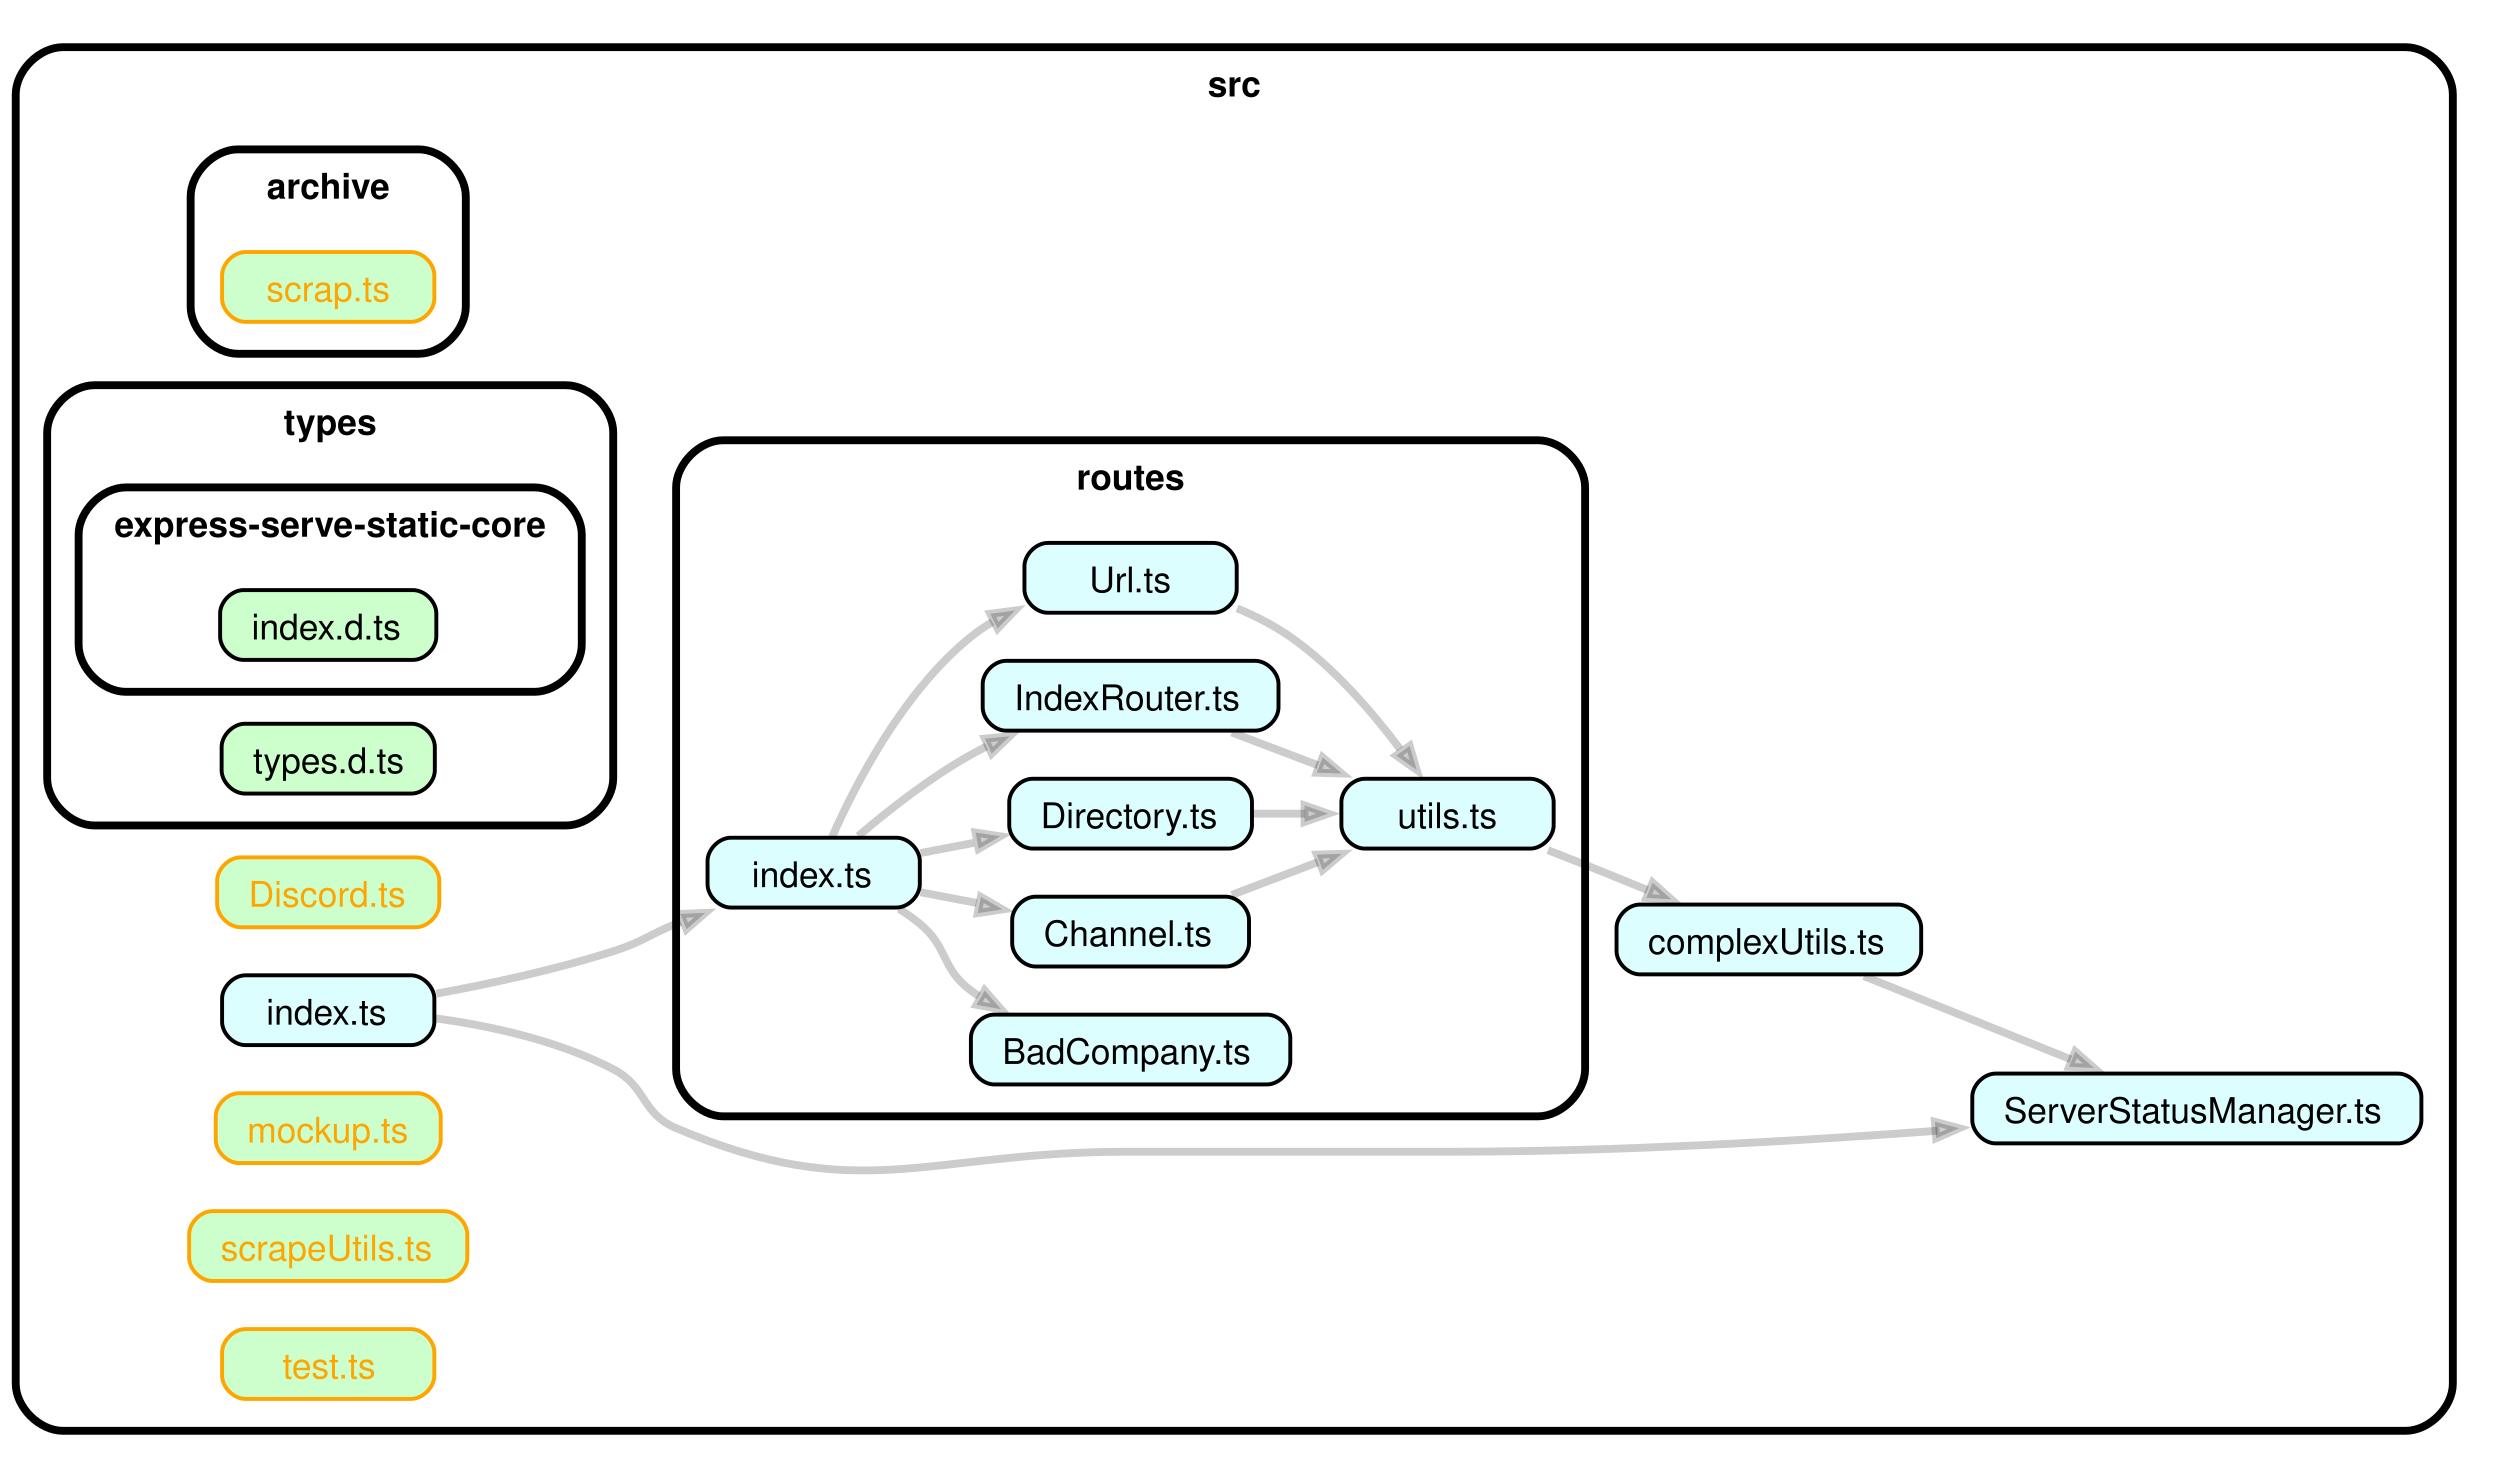
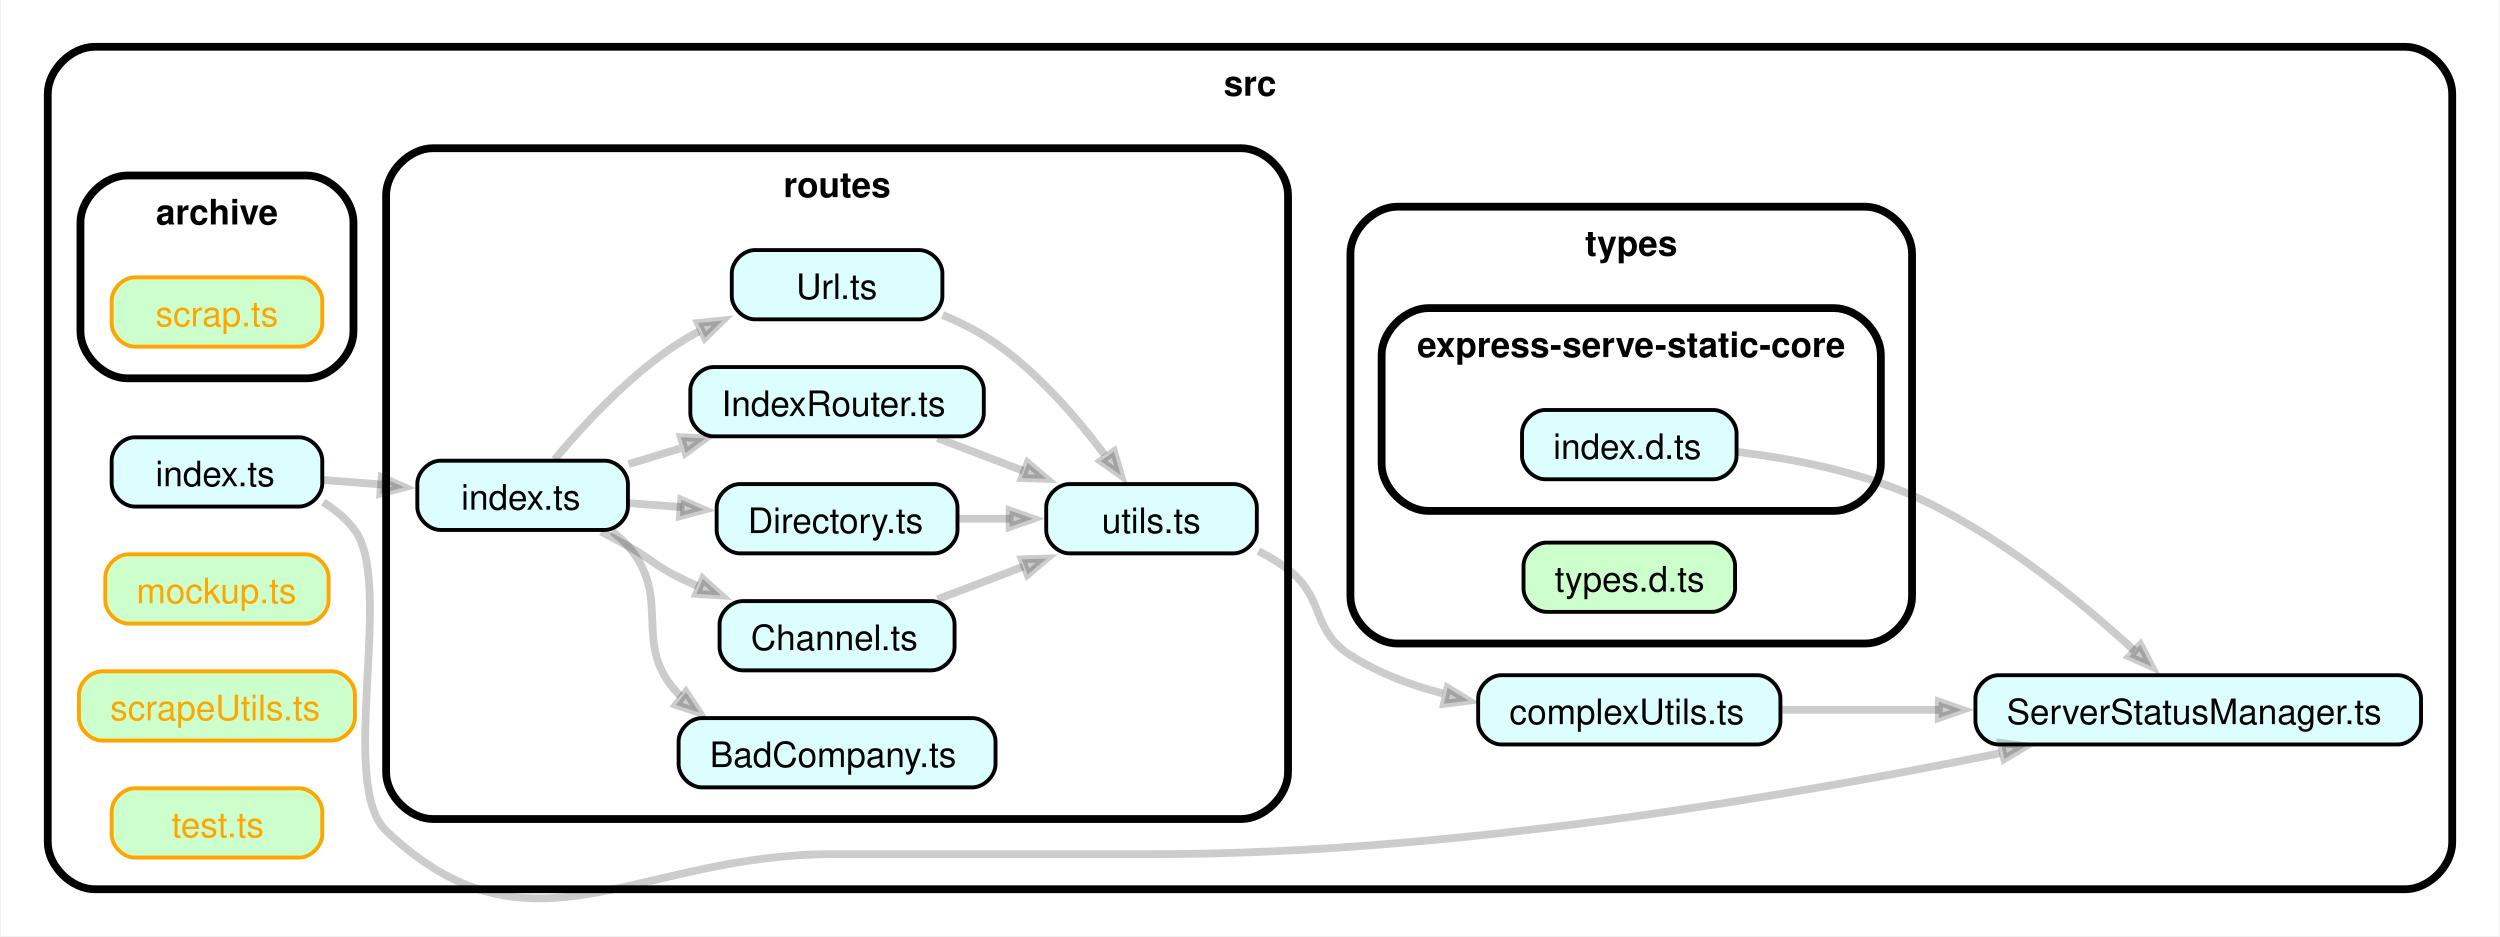
- <svg xmlns="http://www.w3.org/2000/svg" xmlns:xlink="http://www.w3.org/1999/xlink" width="636pt" height="376pt" viewBox="0.00 0.00 636.00 376.00">
-   <g id="graph0" class="graph" transform="scale(1 1) rotate(0) translate(4 372)">
-     <polygon fill="white" stroke="none" points="-4,4 -4,-372 632,-372 632,4 -4,4" />
+ <svg xmlns="http://www.w3.org/2000/svg" xmlns:xlink="http://www.w3.org/1999/xlink" width="641pt" height="240pt" viewBox="0.00 0.00 640.50 240.00">
+   <g id="graph0" class="graph" transform="scale(1 1) rotate(0) translate(4 236)">
+     <polygon fill="white" stroke="none" points="-4,4 -4,-236 636.5,-236 636.5,4 -4,4" />
    <g id="clust1" class="cluster">
-       <path fill="#ffffff" stroke="black" stroke-width="2" d="M12,-8C12,-8 608,-8 608,-8 614,-8 620,-14 620,-20 620,-20 620,-348 620,-348 620,-354 614,-360 608,-360 608,-360 12,-360 12,-360 6,-360 0,-354 0,-348 0,-348 0,-20 0,-20 0,-14 6,-8 12,-8" />
-       <text text-anchor="middle" x="310" y="-347.45" font-family="Helvetica,sans-Serif" font-weight="bold" font-size="9.00">src</text>
+       <path fill="#ffffff" stroke="black" stroke-width="2" d="M20,-8C20,-8 612.5,-8 612.5,-8 618.5,-8 624.5,-14 624.5,-20 624.5,-20 624.5,-212 624.5,-212 624.5,-218 618.5,-224 612.5,-224 612.5,-224 20,-224 20,-224 14,-224 8,-218 8,-212 8,-212 8,-20 8,-20 8,-14 14,-8 20,-8" />
+       <text text-anchor="middle" x="316.25" y="-211.45" font-family="Helvetica,sans-Serif" font-weight="bold" font-size="9.00">src</text>
+     </g>
+     <g id="clust3" class="cluster">
+       <path fill="#ffffff" stroke="black" stroke-width="2" d="M106.75,-26C106.75,-26 314,-26 314,-26 320,-26 326,-32 326,-38 326,-38 326,-186 326,-186 326,-192 320,-198 314,-198 314,-198 106.75,-198 106.75,-198 100.75,-198 94.75,-192 94.75,-186 94.75,-186 94.75,-38 94.75,-38 94.75,-32 100.75,-26 106.75,-26" />
+       <text text-anchor="middle" x="210.38" y="-185.45" font-family="Helvetica,sans-Serif" font-weight="bold" font-size="9.00">routes</text>
+     </g>
+     <g id="clust4" class="cluster">
+       <path fill="#ffffff" stroke="black" stroke-width="2" d="M354,-71C354,-71 474,-71 474,-71 480,-71 486,-77 486,-83 486,-83 486,-171 486,-171 486,-177 480,-183 474,-183 474,-183 354,-183 354,-183 348,-183 342,-177 342,-171 342,-171 342,-83 342,-83 342,-77 348,-71 354,-71" />
+       <text text-anchor="middle" x="414" y="-170.45" font-family="Helvetica,sans-Serif" font-weight="bold" font-size="9.00">types</text>
+     </g>
+     <g id="clust5" class="cluster">
+       <path fill="#ffffff" stroke="black" stroke-width="2" d="M362,-105C362,-105 466,-105 466,-105 472,-105 478,-111 478,-117 478,-117 478,-145 478,-145 478,-151 472,-157 466,-157 466,-157 362,-157 362,-157 356,-157 350,-151 350,-145 350,-145 350,-117 350,-117 350,-111 356,-105 362,-105" />
+       <text text-anchor="middle" x="414" y="-144.45" font-family="Helvetica,sans-Serif" font-weight="bold" font-size="9.00">express-serve-static-core</text>
    </g>
    <g id="clust2" class="cluster">
-       <path fill="#ffffff" stroke="black" stroke-width="2" d="M56.5,-282C56.5,-282 102.5,-282 102.5,-282 108.5,-282 114.5,-288 114.5,-294 114.5,-294 114.5,-322 114.5,-322 114.5,-328 108.5,-334 102.5,-334 102.5,-334 56.5,-334 56.5,-334 50.5,-334 44.5,-328 44.5,-322 44.5,-322 44.5,-294 44.5,-294 44.5,-288 50.5,-282 56.5,-282" />
-       <text text-anchor="middle" x="79.5" y="-321.45" font-family="Helvetica,sans-Serif" font-weight="bold" font-size="9.00">archive</text>
-     </g>
-     <g id="clust3" class="cluster">
-       <path fill="#ffffff" stroke="black" stroke-width="2" d="M180,-88C180,-88 387.25,-88 387.25,-88 393.25,-88 399.25,-94 399.25,-100 399.25,-100 399.25,-248 399.25,-248 399.25,-254 393.25,-260 387.25,-260 387.25,-260 180,-260 180,-260 174,-260 168,-254 168,-248 168,-248 168,-100 168,-100 168,-94 174,-88 180,-88" />
-       <text text-anchor="middle" x="283.62" y="-247.45" font-family="Helvetica,sans-Serif" font-weight="bold" font-size="9.00">routes</text>
-     </g>
-     <g id="clust4" class="cluster">
-       <path fill="#ffffff" stroke="black" stroke-width="2" d="M20,-162C20,-162 140,-162 140,-162 146,-162 152,-168 152,-174 152,-174 152,-262 152,-262 152,-268 146,-274 140,-274 140,-274 20,-274 20,-274 14,-274 8,-268 8,-262 8,-262 8,-174 8,-174 8,-168 14,-162 20,-162" />
-       <text text-anchor="middle" x="80" y="-261.45" font-family="Helvetica,sans-Serif" font-weight="bold" font-size="9.00">types</text>
-     </g>
-     <g id="clust5" class="cluster">
-       <path fill="#ffffff" stroke="black" stroke-width="2" d="M28,-196C28,-196 132,-196 132,-196 138,-196 144,-202 144,-208 144,-208 144,-236 144,-236 144,-242 138,-248 132,-248 132,-248 28,-248 28,-248 22,-248 16,-242 16,-236 16,-236 16,-208 16,-208 16,-202 22,-196 28,-196" />
-       <text text-anchor="middle" x="80" y="-235.45" font-family="Helvetica,sans-Serif" font-weight="bold" font-size="9.00">express-serve-static-core</text>
+       <path fill="#ffffff" stroke="black" stroke-width="2" d="M28.38,-139C28.38,-139 74.38,-139 74.38,-139 80.38,-139 86.38,-145 86.38,-151 86.38,-151 86.38,-179 86.38,-179 86.38,-185 80.38,-191 74.38,-191 74.38,-191 28.38,-191 28.38,-191 22.38,-191 16.38,-185 16.38,-179 16.38,-179 16.38,-151 16.38,-151 16.38,-145 22.38,-139 28.38,-139" />
+       <text text-anchor="middle" x="51.38" y="-178.45" font-family="Helvetica,sans-Serif" font-weight="bold" font-size="9.00">archive</text>
    </g>
    <g id="node1" class="node">
      <g id="a_node1">
-         <a xlink:href="src/Discord.ts" xlink:title="no-orphans">
-           <path fill="#ccffcc" stroke="orange" d="M101.83,-153.88C101.83,-153.88 57.17,-153.88 57.17,-153.88 54.21,-153.88 51.25,-150.92 51.25,-147.96 51.25,-147.96 51.25,-142.04 51.25,-142.04 51.25,-139.08 54.21,-136.12 57.17,-136.12 57.17,-136.12 101.83,-136.12 101.83,-136.12 104.79,-136.12 107.75,-139.08 107.75,-142.04 107.75,-142.04 107.75,-147.96 107.75,-147.96 107.75,-150.92 104.79,-153.88 101.83,-153.88" />
-           <text text-anchor="start" x="59.25" y="-141.32" font-family="Helvetica,sans-Serif" font-size="9.00" fill="orange">Discord.ts</text>
+         <a xlink:href="src/ServerStatusManager.ts" xlink:title="ServerStatusManager.ts">
+           <path fill="#ddfeff" stroke="black" d="M610.58,-62.88C610.58,-62.88 508.17,-62.88 508.17,-62.88 505.21,-62.88 502.25,-59.92 502.25,-56.96 502.25,-56.96 502.25,-51.04 502.25,-51.04 502.25,-48.08 505.21,-45.12 508.17,-45.12 508.17,-45.12 610.58,-45.12 610.58,-45.12 613.54,-45.12 616.5,-48.08 616.5,-51.04 616.5,-51.04 616.5,-56.96 616.5,-56.96 616.5,-59.92 613.54,-62.88 610.58,-62.88" />
+           <text text-anchor="start" x="510.25" y="-50.33" font-family="Helvetica,sans-Serif" font-size="9.00">ServerStatusManager.ts</text>
        </a>
      </g>
    </g>
    <g id="node2" class="node">
      <g id="a_node2">
-         <a xlink:href="src/ServerStatusManager.ts" xlink:title="ServerStatusManager.ts">
-           <path fill="#ddfeff" stroke="black" d="M606.08,-98.88C606.08,-98.88 503.67,-98.88 503.67,-98.88 500.71,-98.88 497.75,-95.92 497.75,-92.96 497.75,-92.96 497.75,-87.04 497.75,-87.04 497.75,-84.08 500.71,-81.12 503.67,-81.12 503.67,-81.12 606.08,-81.12 606.08,-81.12 609.04,-81.12 612,-84.08 612,-87.04 612,-87.04 612,-92.96 612,-92.96 612,-95.92 609.04,-98.88 606.08,-98.88" />
-           <text text-anchor="start" x="505.75" y="-86.33" font-family="Helvetica,sans-Serif" font-size="9.00">ServerStatusManager.ts</text>
+         <a xlink:href="src/archive/scrap.ts" xlink:title="no-orphans">
+           <path fill="#ccffcc" stroke="orange" d="M72.46,-164.88C72.46,-164.88 30.29,-164.88 30.29,-164.88 27.33,-164.88 24.38,-161.92 24.38,-158.96 24.38,-158.96 24.38,-153.04 24.38,-153.04 24.38,-150.08 27.33,-147.12 30.29,-147.12 30.29,-147.12 72.46,-147.12 72.46,-147.12 75.42,-147.12 78.38,-150.08 78.38,-153.04 78.38,-153.04 78.38,-158.96 78.38,-158.96 78.38,-161.92 75.42,-164.88 72.46,-164.88" />
+           <text text-anchor="start" x="35.62" y="-152.32" font-family="Helvetica,sans-Serif" font-size="9.00" fill="orange">scrap.ts</text>
        </a>
      </g>
    </g>
    <g id="node3" class="node">
      <g id="a_node3">
-         <a xlink:href="src/archive/scrap.ts" xlink:title="no-orphans">
-           <path fill="#ccffcc" stroke="orange" d="M100.58,-307.88C100.58,-307.88 58.42,-307.88 58.42,-307.88 55.46,-307.88 52.5,-304.92 52.5,-301.96 52.5,-301.96 52.5,-296.04 52.5,-296.04 52.5,-293.08 55.46,-290.12 58.42,-290.12 58.42,-290.12 100.58,-290.12 100.58,-290.12 103.54,-290.12 106.5,-293.08 106.5,-296.04 106.5,-296.04 106.5,-301.96 106.5,-301.96 106.5,-304.92 103.54,-307.88 100.58,-307.88" />
-           <text text-anchor="start" x="63.75" y="-295.32" font-family="Helvetica,sans-Serif" font-size="9.00" fill="orange">scrap.ts</text>
-         </a>
-       </g>
+         <a xlink:href="src/complexUtils.ts" xlink:title="complexUtils.ts">
+           <path fill="#ddfeff" stroke="black" d="M446.33,-62.88C446.33,-62.88 380.67,-62.88 380.67,-62.88 377.71,-62.88 374.75,-59.92 374.75,-56.96 374.75,-56.96 374.75,-51.04 374.75,-51.04 374.75,-48.08 377.71,-45.12 380.67,-45.12 380.67,-45.12 446.33,-45.12 446.33,-45.12 449.29,-45.12 452.25,-48.08 452.25,-51.04 452.25,-51.04 452.25,-56.96 452.25,-56.96 452.25,-59.92 449.29,-62.88 446.33,-62.88" />
+           <text text-anchor="start" x="382.75" y="-50.33" font-family="Helvetica,sans-Serif" font-size="9.00">complexUtils.ts</text>
+         </a>
+       </g>
+     </g>
+     <g id="edge1" class="edge">
+       <path fill="none" stroke="#000000" stroke-width="2" stroke-opacity="0.2" d="M452.68,-54C465.04,-54 479.12,-54 492.88,-54" />
+       <polygon fill="#000000" fill-opacity="0.2" stroke="#000000" stroke-width="2" stroke-opacity="0.2" points="492.86,-56.1 498.86,-54 492.86,-51.9 492.86,-56.1" />
    </g>
    <g id="node4" class="node">
      <g id="a_node4">
-         <a xlink:href="src/complexUtils.ts" xlink:title="complexUtils.ts">
-           <path fill="#ddfeff" stroke="black" d="M478.83,-141.88C478.83,-141.88 413.17,-141.88 413.17,-141.88 410.21,-141.88 407.25,-138.92 407.25,-135.96 407.25,-135.96 407.25,-130.04 407.25,-130.04 407.25,-127.08 410.21,-124.12 413.17,-124.12 413.17,-124.12 478.83,-124.12 478.83,-124.12 481.79,-124.12 484.75,-127.08 484.75,-130.04 484.75,-130.04 484.75,-135.96 484.75,-135.96 484.75,-138.92 481.79,-141.88 478.83,-141.88" />
-           <text text-anchor="start" x="415.25" y="-129.32" font-family="Helvetica,sans-Serif" font-size="9.00">complexUtils.ts</text>
-         </a>
-       </g>
-     </g>
-     <g id="edge1" class="edge">
-       <path fill="none" stroke="#000000" stroke-width="2" stroke-opacity="0.2" d="M470.19,-123.67C485.6,-117.47 506,-109.26 522.81,-102.5" />
-       <polygon fill="#000000" fill-opacity="0.2" stroke="#000000" stroke-width="2" stroke-opacity="0.2" points="523.95,-104.5 528.73,-100.31 522.38,-100.6 523.95,-104.5" />
+         <a xlink:href="src/index.ts" xlink:title="index.ts">
+           <path fill="#ddfeff" stroke="black" d="M72.46,-123.88C72.46,-123.88 30.29,-123.88 30.29,-123.88 27.33,-123.88 24.38,-120.92 24.38,-117.96 24.38,-117.96 24.38,-112.04 24.38,-112.04 24.38,-109.08 27.33,-106.12 30.29,-106.12 30.29,-106.12 72.46,-106.12 72.46,-106.12 75.42,-106.12 78.38,-109.08 78.38,-112.04 78.38,-112.04 78.38,-117.96 78.38,-117.96 78.38,-120.92 75.42,-123.88 72.46,-123.88" />
+           <text text-anchor="start" x="35.62" y="-111.33" font-family="Helvetica,sans-Serif" font-size="9.00">index.ts</text>
+         </a>
+       </g>
+     </g>
+     <g id="edge3" class="edge">
+       <path fill="none" stroke="#000000" stroke-width="2" stroke-opacity="0.2" d="M78.59,-107.23C81.74,-105.32 84.6,-102.94 86.75,-100 96.91,-86.11 82.28,-34.85 94.75,-23 131.73,12.14 158.36,-17 209.38,-17 209.38,-17 209.38,-17 292,-17 368.07,-17 455.21,-31.99 508.52,-42.88" />
+       <polygon fill="#000000" fill-opacity="0.2" stroke="#000000" stroke-width="2" stroke-opacity="0.2" points="508.79,-45.5 515.1,-44.66 509.65,-41.39 508.79,-45.5" />
    </g>
    <g id="node5" class="node">
      <g id="a_node5">
-         <a xlink:href="src/index.ts" xlink:title="index.ts">
-           <path fill="#ddfeff" stroke="black" d="M100.58,-123.88C100.58,-123.88 58.42,-123.88 58.42,-123.88 55.46,-123.88 52.5,-120.92 52.5,-117.96 52.5,-117.96 52.5,-112.04 52.5,-112.04 52.5,-109.08 55.46,-106.12 58.42,-106.12 58.42,-106.12 100.58,-106.12 100.58,-106.12 103.54,-106.12 106.5,-109.08 106.5,-112.04 106.5,-112.04 106.5,-117.96 106.5,-117.96 106.5,-120.92 103.54,-123.88 100.58,-123.88" />
-           <text text-anchor="start" x="63.75" y="-111.33" font-family="Helvetica,sans-Serif" font-size="9.00">index.ts</text>
-         </a>
-       </g>
-     </g>
-     <g id="edge3" class="edge">
-       <path fill="none" stroke="#000000" stroke-width="2" stroke-opacity="0.2" d="M106.8,-112.94C120.84,-111.01 138.05,-107.26 152,-100 160.65,-95.5 159.03,-88.82 168,-85 214.93,-65.01 231.61,-79 282.62,-79 282.62,-79 282.62,-79 365.25,-79 406.4,-79 452.51,-81.64 488.84,-84.34" />
-       <polygon fill="#000000" fill-opacity="0.2" stroke="#000000" stroke-width="2" stroke-opacity="0.2" points="488.24,-86.62 494.39,-84.98 488.56,-82.44 488.24,-86.62" />
+         <a xlink:href="src/routes/index.ts" xlink:title="index.ts">
+           <path fill="#ddfeff" stroke="black" d="M150.83,-117.88C150.83,-117.88 108.67,-117.88 108.67,-117.88 105.71,-117.88 102.75,-114.92 102.75,-111.96 102.75,-111.96 102.75,-106.04 102.75,-106.04 102.75,-103.08 105.71,-100.12 108.67,-100.12 108.67,-100.12 150.83,-100.12 150.83,-100.12 153.79,-100.12 156.75,-103.08 156.75,-106.04 156.75,-106.04 156.75,-111.96 156.75,-111.96 156.75,-114.92 153.79,-117.88 150.83,-117.88" />
+           <text text-anchor="start" x="114" y="-105.33" font-family="Helvetica,sans-Serif" font-size="9.00">index.ts</text>
+         </a>
+       </g>
+     </g>
+     <g id="edge2" class="edge">
+       <path fill="none" stroke="#000000" stroke-width="2" stroke-opacity="0.2" d="M78.66,-112.94C83.46,-112.56 88.54,-112.16 93.55,-111.77" />
+       <polygon fill="#000000" fill-opacity="0.2" stroke="#000000" stroke-width="2" stroke-opacity="0.2" points="93.6,-113.63 99.42,-111.07 93.27,-109.45 93.6,-113.63" />
+     </g>
+     <g id="node7" class="node">
+       <g id="a_node7">
+         <a xlink:href="src/routes/BadCompany.ts" xlink:title="BadCompany.ts">
+           <path fill="#ddfeff" stroke="black" d="M245.08,-51.88C245.08,-51.88 175.67,-51.88 175.67,-51.88 172.71,-51.88 169.75,-48.92 169.75,-45.96 169.75,-45.96 169.75,-40.04 169.75,-40.04 169.75,-37.08 172.71,-34.12 175.67,-34.12 175.67,-34.12 245.08,-34.12 245.08,-34.12 248.04,-34.12 251,-37.08 251,-40.04 251,-40.04 251,-45.96 251,-45.96 251,-48.92 248.04,-51.88 245.08,-51.88" />
+           <text text-anchor="start" x="177.75" y="-39.33" font-family="Helvetica,sans-Serif" font-size="9.00">BadCompany.ts</text>
+         </a>
+       </g>
+     </g>
+     <g id="edge8" class="edge">
+       <path fill="none" stroke="#000000" stroke-width="2" stroke-opacity="0.2" d="M152.7,-99.73C154.18,-98.61 155.55,-97.37 156.75,-96 168.5,-82.56 157.33,-70.82 169.75,-58 169.88,-57.86 170.02,-57.72 170.16,-57.59" />
+       <polygon fill="#000000" fill-opacity="0.2" stroke="#000000" stroke-width="2" stroke-opacity="0.2" points="171.62,-58.58 175.1,-53.27 169.06,-55.25 171.62,-58.58" />
+     </g>
+     <g id="node8" class="node">
+       <g id="a_node8">
+         <a xlink:href="src/routes/Channel.ts" xlink:title="Channel.ts">
+           <path fill="#ddfeff" stroke="black" d="M234.58,-81.88C234.58,-81.88 186.17,-81.88 186.17,-81.88 183.21,-81.88 180.25,-78.92 180.25,-75.96 180.25,-75.96 180.25,-70.04 180.25,-70.04 180.25,-67.08 183.21,-64.12 186.17,-64.12 186.17,-64.12 234.58,-64.12 234.58,-64.12 237.54,-64.12 240.5,-67.08 240.5,-70.04 240.5,-70.04 240.5,-75.96 240.5,-75.96 240.5,-78.92 237.54,-81.88 234.58,-81.88" />
+           <text text-anchor="start" x="188.25" y="-69.33" font-family="Helvetica,sans-Serif" font-size="9.00">Channel.ts</text>
+         </a>
+       </g>
+     </g>
+     <g id="edge9" class="edge">
+       <path fill="none" stroke="#000000" stroke-width="2" stroke-opacity="0.2" d="M149.88,-99.68C152.21,-98.47 154.54,-97.23 156.75,-96 162.68,-92.7 163.66,-90.99 169.75,-88 171.28,-87.25 172.87,-86.5 174.48,-85.78" />
+       <polygon fill="#000000" fill-opacity="0.2" stroke="#000000" stroke-width="2" stroke-opacity="0.2" points="175.94,-87.59 180.65,-83.32 174.3,-83.73 175.94,-87.59" />
+     </g>
+     <g id="node10" class="node">
+       <g id="a_node10">
+         <a xlink:href="src/routes/Directory.ts" xlink:title="Directory.ts">
+           <path fill="#ddfeff" stroke="black" d="M235.33,-111.88C235.33,-111.88 185.42,-111.88 185.42,-111.88 182.46,-111.88 179.5,-108.92 179.5,-105.96 179.5,-105.96 179.5,-100.04 179.5,-100.04 179.5,-97.08 182.46,-94.12 185.42,-94.12 185.42,-94.12 235.33,-94.12 235.33,-94.12 238.29,-94.12 241.25,-97.08 241.25,-100.04 241.25,-100.04 241.25,-105.96 241.25,-105.96 241.25,-108.92 238.29,-111.88 235.33,-111.88" />
+           <text text-anchor="start" x="187.5" y="-99.33" font-family="Helvetica,sans-Serif" font-size="9.00">Directory.ts</text>
+         </a>
+       </g>
+     </g>
+     <g id="edge10" class="edge">
+       <path fill="none" stroke="#000000" stroke-width="2" stroke-opacity="0.2" d="M156.93,-107C161.29,-106.67 165.88,-106.32 170.48,-105.97" />
+       <polygon fill="#000000" fill-opacity="0.2" stroke="#000000" stroke-width="2" stroke-opacity="0.2" points="170.41,-107.85 176.23,-105.3 170.09,-103.66 170.41,-107.85" />
+     </g>
+     <g id="node11" class="node">
+       <g id="a_node11">
+         <a xlink:href="src/routes/IndexRouter.ts" xlink:title="IndexRouter.ts">
+           <path fill="#ddfeff" stroke="black" d="M242.08,-141.88C242.08,-141.88 178.67,-141.88 178.67,-141.88 175.71,-141.88 172.75,-138.92 172.75,-135.96 172.75,-135.96 172.75,-130.04 172.75,-130.04 172.75,-127.08 175.71,-124.12 178.67,-124.12 178.67,-124.12 242.08,-124.12 242.08,-124.12 245.04,-124.12 248,-127.08 248,-130.04 248,-130.04 248,-135.96 248,-135.96 248,-138.92 245.04,-141.88 242.08,-141.88" />
+           <text text-anchor="start" x="180.75" y="-129.32" font-family="Helvetica,sans-Serif" font-size="9.00">IndexRouter.ts</text>
+         </a>
+       </g>
+     </g>
+     <g id="edge11" class="edge">
+       <path fill="none" stroke="#000000" stroke-width="2" stroke-opacity="0.2" d="M156.93,-116.99C161.18,-118.29 165.66,-119.65 170.13,-121.02" />
+       <polygon fill="#000000" fill-opacity="0.2" stroke="#000000" stroke-width="2" stroke-opacity="0.2" points="170.33,-123.89 176.68,-123.63 171.55,-119.87 170.33,-123.89" />
+     </g>
+     <g id="node12" class="node">
+       <g id="a_node12">
+         <a xlink:href="src/routes/Url.ts" xlink:title="Url.ts">
+           <path fill="#ddfeff" stroke="black" d="M231.46,-171.88C231.46,-171.88 189.29,-171.88 189.29,-171.88 186.33,-171.88 183.38,-168.92 183.38,-165.96 183.38,-165.96 183.38,-160.04 183.38,-160.04 183.38,-157.08 186.33,-154.12 189.29,-154.12 189.29,-154.12 231.46,-154.12 231.46,-154.12 234.42,-154.12 237.38,-157.08 237.38,-160.04 237.38,-160.04 237.38,-165.96 237.38,-165.96 237.38,-168.92 234.42,-171.88 231.46,-171.88" />
+           <text text-anchor="start" x="199.88" y="-159.32" font-family="Helvetica,sans-Serif" font-size="9.00">Url.ts</text>
+         </a>
+       </g>
+     </g>
+     <g id="edge12" class="edge">
+       <path fill="none" stroke="#000000" stroke-width="2" stroke-opacity="0.2" d="M137.93,-118.16C145.16,-126.86 157.04,-139.79 169.75,-148 171.41,-149.07 173.15,-150.08 174.95,-151.03" />
+       <polygon fill="#000000" fill-opacity="0.2" stroke="#000000" stroke-width="2" stroke-opacity="0.2" points="174.71,-153.18 181.03,-153.83 176.49,-149.38 174.71,-153.18" />
    </g>
    <g id="node6" class="node">
      <g id="a_node6">
-         <a xlink:href="src/routes/index.ts" xlink:title="index.ts">
-           <path fill="#ddfeff" stroke="black" d="M224.08,-158.88C224.08,-158.88 181.92,-158.88 181.92,-158.88 178.96,-158.88 176,-155.92 176,-152.96 176,-152.96 176,-147.04 176,-147.04 176,-144.08 178.96,-141.12 181.92,-141.12 181.92,-141.12 224.08,-141.12 224.08,-141.12 227.04,-141.12 230,-144.08 230,-147.04 230,-147.04 230,-152.96 230,-152.96 230,-155.92 227.04,-158.88 224.08,-158.88" />
-           <text text-anchor="start" x="187.25" y="-146.32" font-family="Helvetica,sans-Serif" font-size="9.00">index.ts</text>
-         </a>
-       </g>
-     </g>
-     <g id="edge2" class="edge">
-       <path fill="none" stroke="#000000" stroke-width="2" stroke-opacity="0.2" d="M106.98,-119.21C120.61,-121.72 137.38,-125.32 152,-130 159.39,-132.36 160.82,-134.06 168,-137 168.38,-137.16 168.76,-137.31 169.15,-137.47" />
-       <polygon fill="#000000" fill-opacity="0.2" stroke="#000000" stroke-width="2" stroke-opacity="0.2" points="169.08,-139.5 175.43,-139.76 170.63,-135.59 169.08,-139.5" />
-     </g>
-     <g id="node8" class="node">
-       <g id="a_node8">
-         <a xlink:href="src/routes/BadCompany.ts" xlink:title="BadCompany.ts">
-           <path fill="#ddfeff" stroke="black" d="M318.33,-113.88C318.33,-113.88 248.92,-113.88 248.92,-113.88 245.96,-113.88 243,-110.92 243,-107.96 243,-107.96 243,-102.04 243,-102.04 243,-99.08 245.96,-96.12 248.92,-96.12 248.92,-96.12 318.33,-96.12 318.33,-96.12 321.29,-96.12 324.25,-99.08 324.25,-102.04 324.25,-102.04 324.25,-107.96 324.25,-107.96 324.25,-110.92 321.29,-113.88 318.33,-113.88" />
-           <text text-anchor="start" x="251" y="-101.33" font-family="Helvetica,sans-Serif" font-size="9.00">BadCompany.ts</text>
-         </a>
-       </g>
-     </g>
-     <g id="edge8" class="edge">
-       <path fill="none" stroke="#000000" stroke-width="2" stroke-opacity="0.2" d="M224.71,-140.77C226.57,-139.61 228.37,-138.35 230,-137 237.33,-130.94 235.37,-125.68 243,-120 243.65,-119.52 244.31,-119.05 244.98,-118.6" />
-       <polygon fill="#000000" fill-opacity="0.2" stroke="#000000" stroke-width="2" stroke-opacity="0.2" points="246.49,-120.03 250.68,-115.24 244.42,-116.37 246.49,-120.03" />
+         <a xlink:href="src/mockup.ts" xlink:title="no-orphans">
+           <path fill="#ccffcc" stroke="orange" d="M74.08,-93.88C74.08,-93.88 28.67,-93.88 28.67,-93.88 25.71,-93.88 22.75,-90.92 22.75,-87.96 22.75,-87.96 22.75,-82.04 22.75,-82.04 22.75,-79.08 25.71,-76.12 28.67,-76.12 28.67,-76.12 74.08,-76.12 74.08,-76.12 77.04,-76.12 80,-79.08 80,-82.04 80,-82.04 80,-87.96 80,-87.96 80,-90.92 77.04,-93.88 74.08,-93.88" />
+           <text text-anchor="start" x="30.75" y="-81.33" font-family="Helvetica,sans-Serif" font-size="9.00" fill="orange">mockup.ts</text>
+         </a>
+       </g>
    </g>
    <g id="node9" class="node">
      <g id="a_node9">
-         <a xlink:href="src/routes/Channel.ts" xlink:title="Channel.ts">
-           <path fill="#ddfeff" stroke="black" d="M307.83,-143.88C307.83,-143.88 259.42,-143.88 259.42,-143.88 256.46,-143.88 253.5,-140.92 253.5,-137.96 253.5,-137.96 253.5,-132.04 253.5,-132.04 253.5,-129.08 256.46,-126.12 259.42,-126.12 259.42,-126.12 307.83,-126.12 307.83,-126.12 310.79,-126.12 313.75,-129.08 313.75,-132.04 313.75,-132.04 313.75,-137.96 313.75,-137.96 313.75,-140.92 310.79,-143.88 307.83,-143.88" />
-           <text text-anchor="start" x="261.5" y="-131.32" font-family="Helvetica,sans-Serif" font-size="9.00">Channel.ts</text>
-         </a>
-       </g>
-     </g>
-     <g id="edge9" class="edge">
-       <path fill="none" stroke="#000000" stroke-width="2" stroke-opacity="0.2" d="M230.18,-145.01C234.76,-144.13 239.61,-143.21 244.43,-142.29" />
-       <polygon fill="#000000" fill-opacity="0.2" stroke="#000000" stroke-width="2" stroke-opacity="0.2" points="245.53,-143.83 251.03,-140.65 244.74,-139.71 245.53,-143.83" />
-     </g>
-     <g id="node11" class="node">
-       <g id="a_node11">
-         <a xlink:href="src/routes/Directory.ts" xlink:title="Directory.ts">
-           <path fill="#ddfeff" stroke="black" d="M308.58,-173.88C308.58,-173.88 258.67,-173.88 258.67,-173.88 255.71,-173.88 252.75,-170.92 252.75,-167.96 252.75,-167.96 252.75,-162.04 252.75,-162.04 252.75,-159.08 255.71,-156.12 258.67,-156.12 258.67,-156.12 308.58,-156.12 308.58,-156.12 311.54,-156.12 314.5,-159.08 314.5,-162.04 314.5,-162.04 314.5,-167.96 314.5,-167.96 314.5,-170.92 311.54,-173.88 308.58,-173.88" />
-           <text text-anchor="start" x="260.75" y="-161.32" font-family="Helvetica,sans-Serif" font-size="9.00">Directory.ts</text>
-         </a>
-       </g>
-     </g>
-     <g id="edge10" class="edge">
-       <path fill="none" stroke="#000000" stroke-width="2" stroke-opacity="0.2" d="M230.18,-154.99C234.54,-155.83 239.13,-156.7 243.73,-157.58" />
-       <polygon fill="#000000" fill-opacity="0.2" stroke="#000000" stroke-width="2" stroke-opacity="0.2" points="244.19,-160.19 250.48,-159.25 244.98,-156.06 244.19,-160.19" />
-     </g>
-     <g id="node12" class="node">
-       <g id="a_node12">
-         <a xlink:href="src/routes/IndexRouter.ts" xlink:title="IndexRouter.ts">
-           <path fill="#ddfeff" stroke="black" d="M315.33,-203.88C315.33,-203.88 251.92,-203.88 251.92,-203.88 248.96,-203.88 246,-200.92 246,-197.96 246,-197.96 246,-192.04 246,-192.04 246,-189.08 248.96,-186.12 251.92,-186.12 251.92,-186.12 315.33,-186.12 315.33,-186.12 318.29,-186.12 321.25,-189.08 321.25,-192.04 321.25,-192.04 321.25,-197.96 321.25,-197.96 321.25,-200.92 318.29,-203.88 315.33,-203.88" />
-           <text text-anchor="start" x="254" y="-191.32" font-family="Helvetica,sans-Serif" font-size="9.00">IndexRouter.ts</text>
-         </a>
-       </g>
-     </g>
-     <g id="edge11" class="edge">
-       <path fill="none" stroke="#000000" stroke-width="2" stroke-opacity="0.2" d="M214.33,-159.31C221.87,-165.75 232.56,-174.17 243,-180 244.28,-180.71 245.6,-181.41 246.95,-182.08" />
-       <polygon fill="#000000" fill-opacity="0.2" stroke="#000000" stroke-width="2" stroke-opacity="0.2" points="246.54,-184.11 252.87,-184.69 248.28,-180.29 246.54,-184.11" />
+         <a xlink:href="src/routes/utils.ts" xlink:title="utils.ts">
+           <path fill="#ddfeff" stroke="black" d="M312.08,-111.88C312.08,-111.88 269.92,-111.88 269.92,-111.88 266.96,-111.88 264,-108.92 264,-105.96 264,-105.96 264,-100.04 264,-100.04 264,-97.08 266.96,-94.12 269.92,-94.12 269.92,-94.12 312.08,-94.12 312.08,-94.12 315.04,-94.12 318,-97.08 318,-100.04 318,-100.04 318,-105.96 318,-105.96 318,-108.92 315.04,-111.88 312.08,-111.88" />
+           <text text-anchor="start" x="278.25" y="-99.33" font-family="Helvetica,sans-Serif" font-size="9.00">utils.ts</text>
+         </a>
+       </g>
+     </g>
+     <g id="edge4" class="edge">
+       <path fill="none" stroke="#000000" stroke-width="2" stroke-opacity="0.2" d="M236.11,-82.34C241.05,-84.21 246.19,-86.16 251,-88 253.29,-88.87 255.65,-89.78 258.03,-90.69" />
+       <polygon fill="#000000" fill-opacity="0.2" stroke="#000000" stroke-width="2" stroke-opacity="0.2" points="257.73,-92.59 264.08,-92.78 259.23,-88.67 257.73,-92.59" />
+     </g>
+     <g id="edge13" class="edge">
+       <path fill="none" stroke="#000000" stroke-width="2" stroke-opacity="0.2" d="M318.44,-94.68C321.12,-93.32 323.69,-91.77 326,-90 335.6,-82.65 331.81,-74.51 342,-68 349.1,-63.46 357.36,-60.34 365.68,-58.21" />
+       <polygon fill="#000000" fill-opacity="0.2" stroke="#000000" stroke-width="2" stroke-opacity="0.2" points="366.9,-59.65 372.31,-56.33 366,-55.55 366.9,-59.65" />
+     </g>
+     <g id="edge5" class="edge">
+       <path fill="none" stroke="#000000" stroke-width="2" stroke-opacity="0.2" d="M241.55,-103C245.87,-103 250.34,-103 254.75,-103" />
+       <polygon fill="#000000" fill-opacity="0.2" stroke="#000000" stroke-width="2" stroke-opacity="0.2" points="254.63,-105.1 260.63,-103 254.63,-100.9 254.63,-105.1" />
+     </g>
+     <g id="edge6" class="edge">
+       <path fill="none" stroke="#000000" stroke-width="2" stroke-opacity="0.2" d="M236.11,-123.66C241.05,-121.79 246.19,-119.84 251,-118 253.29,-117.13 255.65,-116.22 258.03,-115.31" />
+       <polygon fill="#000000" fill-opacity="0.2" stroke="#000000" stroke-width="2" stroke-opacity="0.2" points="259.23,-117.33 264.08,-113.22 257.73,-113.41 259.23,-117.33" />
+     </g>
+     <g id="edge7" class="edge">
+       <path fill="none" stroke="#000000" stroke-width="2" stroke-opacity="0.2" d="M237.46,-155.24C242.18,-153.26 246.9,-150.86 251,-148 261.99,-140.33 271.86,-128.88 278.92,-119.45" />
+       <polygon fill="#000000" fill-opacity="0.2" stroke="#000000" stroke-width="2" stroke-opacity="0.2" points="281.37,-120.24 283.15,-114.13 277.95,-117.79 281.37,-120.24" />
    </g>
    <g id="node13" class="node">
      <g id="a_node13">
-         <a xlink:href="src/routes/Url.ts" xlink:title="Url.ts">
-           <path fill="#ddfeff" stroke="black" d="M304.71,-233.88C304.71,-233.88 262.54,-233.88 262.54,-233.88 259.58,-233.88 256.62,-230.92 256.62,-227.96 256.62,-227.96 256.62,-222.04 256.62,-222.04 256.62,-219.08 259.58,-216.12 262.54,-216.12 262.54,-216.12 304.71,-216.12 304.71,-216.12 307.67,-216.12 310.62,-219.08 310.62,-222.04 310.62,-222.04 310.62,-227.96 310.62,-227.96 310.62,-230.92 307.67,-233.88 304.71,-233.88" />
-           <text text-anchor="start" x="273.12" y="-221.32" font-family="Helvetica,sans-Serif" font-size="9.00">Url.ts</text>
-         </a>
-       </g>
-     </g>
-     <g id="edge12" class="edge">
-       <path fill="none" stroke="#000000" stroke-width="2" stroke-opacity="0.2" d="M207.67,-159.02C213.38,-172.01 225.59,-195.97 243,-210 244.7,-211.37 246.55,-212.63 248.47,-213.78" />
-       <polygon fill="#000000" fill-opacity="0.2" stroke="#000000" stroke-width="2" stroke-opacity="0.2" points="247.9,-215.85 254.2,-216.69 249.8,-212.11 247.9,-215.85" />
-     </g>
-     <g id="node7" class="node">
-       <g id="a_node7">
-         <a xlink:href="src/mockup.ts" xlink:title="no-orphans">
-           <path fill="#ccffcc" stroke="orange" d="M102.21,-93.88C102.21,-93.88 56.79,-93.88 56.79,-93.88 53.83,-93.88 50.88,-90.92 50.88,-87.96 50.88,-87.96 50.88,-82.04 50.88,-82.04 50.88,-79.08 53.83,-76.12 56.79,-76.12 56.79,-76.12 102.21,-76.12 102.21,-76.12 105.17,-76.12 108.12,-79.08 108.12,-82.04 108.12,-82.04 108.12,-87.96 108.12,-87.96 108.12,-90.92 105.17,-93.88 102.21,-93.88" />
-           <text text-anchor="start" x="58.88" y="-81.33" font-family="Helvetica,sans-Serif" font-size="9.00" fill="orange">mockup.ts</text>
-         </a>
-       </g>
-     </g>
-     <g id="node10" class="node">
-       <g id="a_node10">
-         <a xlink:href="src/routes/utils.ts" xlink:title="utils.ts">
-           <path fill="#ddfeff" stroke="black" d="M385.33,-173.88C385.33,-173.88 343.17,-173.88 343.17,-173.88 340.21,-173.88 337.25,-170.92 337.25,-167.96 337.25,-167.96 337.25,-162.04 337.25,-162.04 337.25,-159.08 340.21,-156.12 343.17,-156.12 343.17,-156.12 385.33,-156.12 385.33,-156.12 388.29,-156.12 391.25,-159.08 391.25,-162.04 391.25,-162.04 391.25,-167.96 391.25,-167.96 391.25,-170.92 388.29,-173.88 385.33,-173.88" />
-           <text text-anchor="start" x="351.5" y="-161.32" font-family="Helvetica,sans-Serif" font-size="9.00">utils.ts</text>
-         </a>
-       </g>
-     </g>
-     <g id="edge4" class="edge">
-       <path fill="none" stroke="#000000" stroke-width="2" stroke-opacity="0.2" d="M309.36,-144.34C314.3,-146.21 319.44,-148.16 324.25,-150 326.54,-150.87 328.9,-151.78 331.28,-152.69" />
-       <polygon fill="#000000" fill-opacity="0.2" stroke="#000000" stroke-width="2" stroke-opacity="0.2" points="330.98,-154.59 337.33,-154.78 332.48,-150.67 330.98,-154.59" />
-     </g>
-     <g id="edge13" class="edge">
-       <path fill="none" stroke="#000000" stroke-width="2" stroke-opacity="0.2" d="M389.8,-155.71C392.98,-154.48 396.2,-153.22 399.25,-152 404.39,-149.95 409.83,-147.73 415.1,-145.56" />
-       <polygon fill="#000000" fill-opacity="0.2" stroke="#000000" stroke-width="2" stroke-opacity="0.2" points="416.44,-147.45 421.18,-143.21 414.83,-143.57 416.44,-147.45" />
-     </g>
-     <g id="edge5" class="edge">
-       <path fill="none" stroke="#000000" stroke-width="2" stroke-opacity="0.2" d="M314.8,-165C319.12,-165 323.59,-165 328,-165" />
-       <polygon fill="#000000" fill-opacity="0.2" stroke="#000000" stroke-width="2" stroke-opacity="0.2" points="327.88,-167.1 333.88,-165 327.88,-162.9 327.88,-167.1" />
-     </g>
-     <g id="edge6" class="edge">
-       <path fill="none" stroke="#000000" stroke-width="2" stroke-opacity="0.2" d="M309.36,-185.66C314.3,-183.79 319.44,-181.84 324.25,-180 326.54,-179.13 328.9,-178.22 331.28,-177.31" />
-       <polygon fill="#000000" fill-opacity="0.2" stroke="#000000" stroke-width="2" stroke-opacity="0.2" points="332.48,-179.33 337.33,-175.22 330.98,-175.41 332.48,-179.33" />
-     </g>
-     <g id="edge7" class="edge">
-       <path fill="none" stroke="#000000" stroke-width="2" stroke-opacity="0.2" d="M310.71,-217.24C315.43,-215.26 320.15,-212.86 324.25,-210 335.24,-202.33 345.11,-190.88 352.17,-181.45" />
-       <polygon fill="#000000" fill-opacity="0.2" stroke="#000000" stroke-width="2" stroke-opacity="0.2" points="354.62,-182.24 356.4,-176.13 351.2,-179.79 354.62,-182.24" />
+         <a xlink:href="src/scrapeUtils.ts" xlink:title="no-orphans">
+           <path fill="#ccffcc" stroke="orange" d="M80.83,-63.88C80.83,-63.88 21.92,-63.88 21.92,-63.88 18.96,-63.88 16,-60.92 16,-57.96 16,-57.96 16,-52.04 16,-52.04 16,-49.08 18.96,-46.12 21.92,-46.12 21.92,-46.12 80.83,-46.12 80.83,-46.12 83.79,-46.12 86.75,-49.08 86.75,-52.04 86.75,-52.04 86.75,-57.96 86.75,-57.96 86.75,-60.92 83.79,-63.88 80.83,-63.88" />
+           <text text-anchor="start" x="24" y="-51.33" font-family="Helvetica,sans-Serif" font-size="9.00" fill="orange">scrapeUtils.ts</text>
+         </a>
+       </g>
    </g>
    <g id="node14" class="node">
      <g id="a_node14">
-         <a xlink:href="src/scrapeUtils.ts" xlink:title="no-orphans">
-           <path fill="#ccffcc" stroke="orange" d="M108.96,-63.88C108.96,-63.88 50.04,-63.88 50.04,-63.88 47.08,-63.88 44.12,-60.92 44.12,-57.96 44.12,-57.96 44.12,-52.04 44.12,-52.04 44.12,-49.08 47.08,-46.12 50.04,-46.12 50.04,-46.12 108.96,-46.12 108.96,-46.12 111.92,-46.12 114.88,-49.08 114.88,-52.04 114.88,-52.04 114.88,-57.96 114.88,-57.96 114.88,-60.92 111.92,-63.88 108.96,-63.88" />
-           <text text-anchor="start" x="52.12" y="-51.33" font-family="Helvetica,sans-Serif" font-size="9.00" fill="orange">scrapeUtils.ts</text>
+         <a xlink:href="src/test.ts" xlink:title="no-orphans">
+           <path fill="#ccffcc" stroke="orange" d="M72.46,-33.88C72.46,-33.88 30.29,-33.88 30.29,-33.88 27.33,-33.88 24.38,-30.92 24.38,-27.96 24.38,-27.96 24.38,-22.04 24.38,-22.04 24.38,-19.08 27.33,-16.12 30.29,-16.12 30.29,-16.12 72.46,-16.12 72.46,-16.12 75.42,-16.12 78.38,-19.08 78.38,-22.04 78.38,-22.04 78.38,-27.96 78.38,-27.96 78.38,-30.92 75.42,-33.88 72.46,-33.88" />
+           <text text-anchor="start" x="39.75" y="-21.32" font-family="Helvetica,sans-Serif" font-size="9.00" fill="orange">test.ts</text>
        </a>
      </g>
    </g>
    <g id="node15" class="node">
      <g id="a_node15">
-         <a xlink:href="src/test.ts" xlink:title="no-orphans">
-           <path fill="#ccffcc" stroke="orange" d="M100.58,-33.88C100.58,-33.88 58.42,-33.88 58.42,-33.88 55.46,-33.88 52.5,-30.92 52.5,-27.96 52.5,-27.96 52.5,-22.04 52.5,-22.04 52.5,-19.08 55.46,-16.12 58.42,-16.12 58.42,-16.12 100.58,-16.12 100.58,-16.12 103.54,-16.12 106.5,-19.08 106.5,-22.04 106.5,-22.04 106.5,-27.96 106.5,-27.96 106.5,-30.92 103.54,-33.88 100.58,-33.88" />
-           <text text-anchor="start" x="67.88" y="-21.32" font-family="Helvetica,sans-Serif" font-size="9.00" fill="orange">test.ts</text>
-         </a>
-       </g>
+         <a xlink:href="src/types/express-serve-static-core/index.d.ts" xlink:title="index.d.ts">
+           <path fill="#ddfeff" stroke="black" d="M435.08,-130.88C435.08,-130.88 391.92,-130.88 391.92,-130.88 388.96,-130.88 386,-127.92 386,-124.96 386,-124.96 386,-119.04 386,-119.04 386,-116.08 388.96,-113.12 391.92,-113.12 391.92,-113.12 435.08,-113.12 435.08,-113.12 438.04,-113.12 441,-116.08 441,-119.04 441,-119.04 441,-124.96 441,-124.96 441,-127.92 438.04,-130.88 435.08,-130.88" />
+           <text text-anchor="start" x="394" y="-118.33" font-family="Helvetica,sans-Serif" font-size="9.00">index.d.ts</text>
+         </a>
+       </g>
+     </g>
+     <g id="edge14" class="edge">
+       <path fill="none" stroke="#000000" stroke-width="2" stroke-opacity="0.2" d="M441.18,-120.14C455.01,-118.45 471.91,-115.2 486,-109 507.89,-99.36 529.23,-81.85 543,-69.18" />
+       <polygon fill="#000000" fill-opacity="0.2" stroke="#000000" stroke-width="2" stroke-opacity="0.2" points="544.56,-70.7 547.47,-65.05 541.67,-67.65 544.56,-70.7" />
    </g>
    <g id="node16" class="node">
      <g id="a_node16">
-         <a xlink:href="src/types/express-serve-static-core/index.d.ts" xlink:title="index.d.ts">
-           <path fill="#ccffcc" stroke="black" d="M101.08,-221.88C101.08,-221.88 57.92,-221.88 57.92,-221.88 54.96,-221.88 52,-218.92 52,-215.96 52,-215.96 52,-210.04 52,-210.04 52,-207.08 54.96,-204.12 57.92,-204.12 57.92,-204.12 101.08,-204.12 101.08,-204.12 104.04,-204.12 107,-207.08 107,-210.04 107,-210.04 107,-215.96 107,-215.96 107,-218.92 104.04,-221.88 101.08,-221.88" />
-           <text text-anchor="start" x="60" y="-209.32" font-family="Helvetica,sans-Serif" font-size="9.00">index.d.ts</text>
-         </a>
-       </g>
-     </g>
-     <g id="node17" class="node">
-       <g id="a_node17">
        <a xlink:href="src/types/types.d.ts" xlink:title="types.d.ts">
-           <path fill="#ccffcc" stroke="black" d="M100.71,-187.88C100.71,-187.88 58.29,-187.88 58.29,-187.88 55.33,-187.88 52.38,-184.92 52.38,-181.96 52.38,-181.96 52.38,-176.04 52.38,-176.04 52.38,-173.08 55.33,-170.12 58.29,-170.12 58.29,-170.12 100.71,-170.12 100.71,-170.12 103.67,-170.12 106.62,-173.08 106.62,-176.04 106.62,-176.04 106.62,-181.96 106.62,-181.96 106.62,-184.92 103.67,-187.88 100.71,-187.88" />
-           <text text-anchor="start" x="60.38" y="-175.32" font-family="Helvetica,sans-Serif" font-size="9.00">types.d.ts</text>
+           <path fill="#ccffcc" stroke="black" d="M434.71,-96.88C434.71,-96.88 392.29,-96.88 392.29,-96.88 389.33,-96.88 386.38,-93.92 386.38,-90.96 386.38,-90.96 386.38,-85.04 386.38,-85.04 386.38,-82.08 389.33,-79.12 392.29,-79.12 392.29,-79.12 434.71,-79.12 434.71,-79.12 437.67,-79.12 440.62,-82.08 440.62,-85.04 440.62,-85.04 440.62,-90.96 440.62,-90.96 440.62,-93.92 437.67,-96.88 434.71,-96.88" />
+           <text text-anchor="start" x="394.38" y="-84.33" font-family="Helvetica,sans-Serif" font-size="9.00">types.d.ts</text>
        </a>
      </g>
    </g>
  </g>
</svg>
